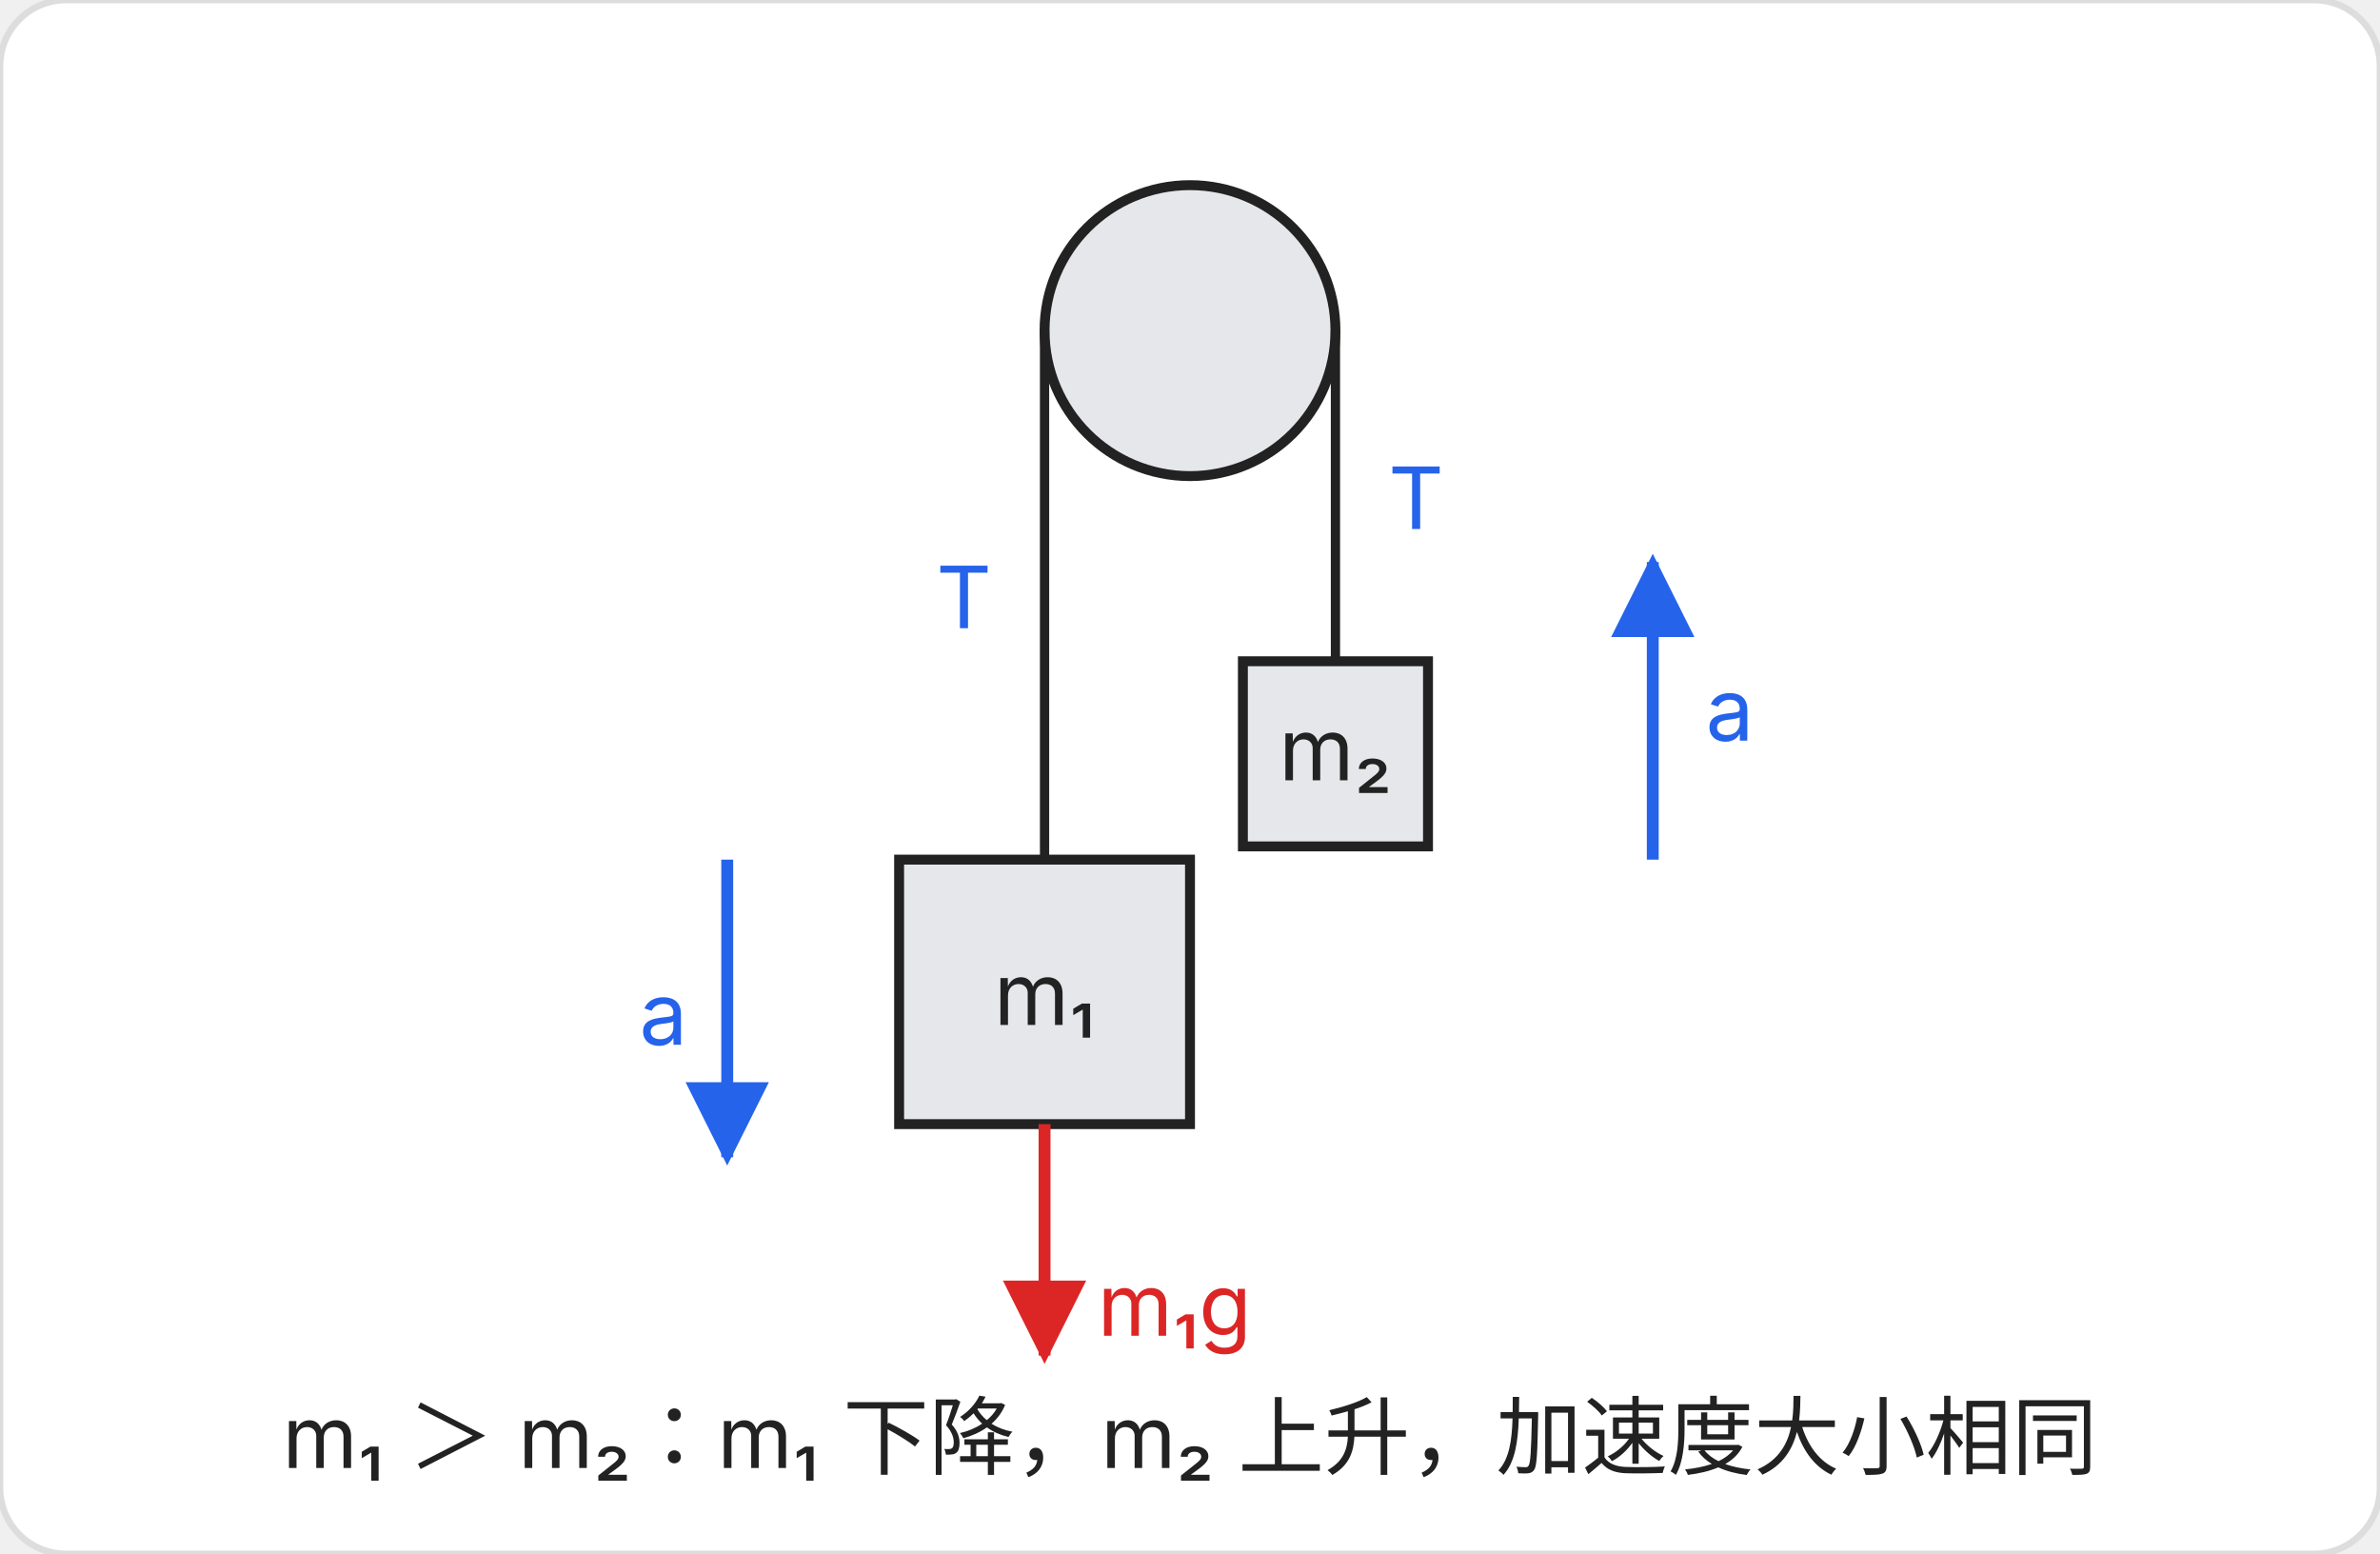
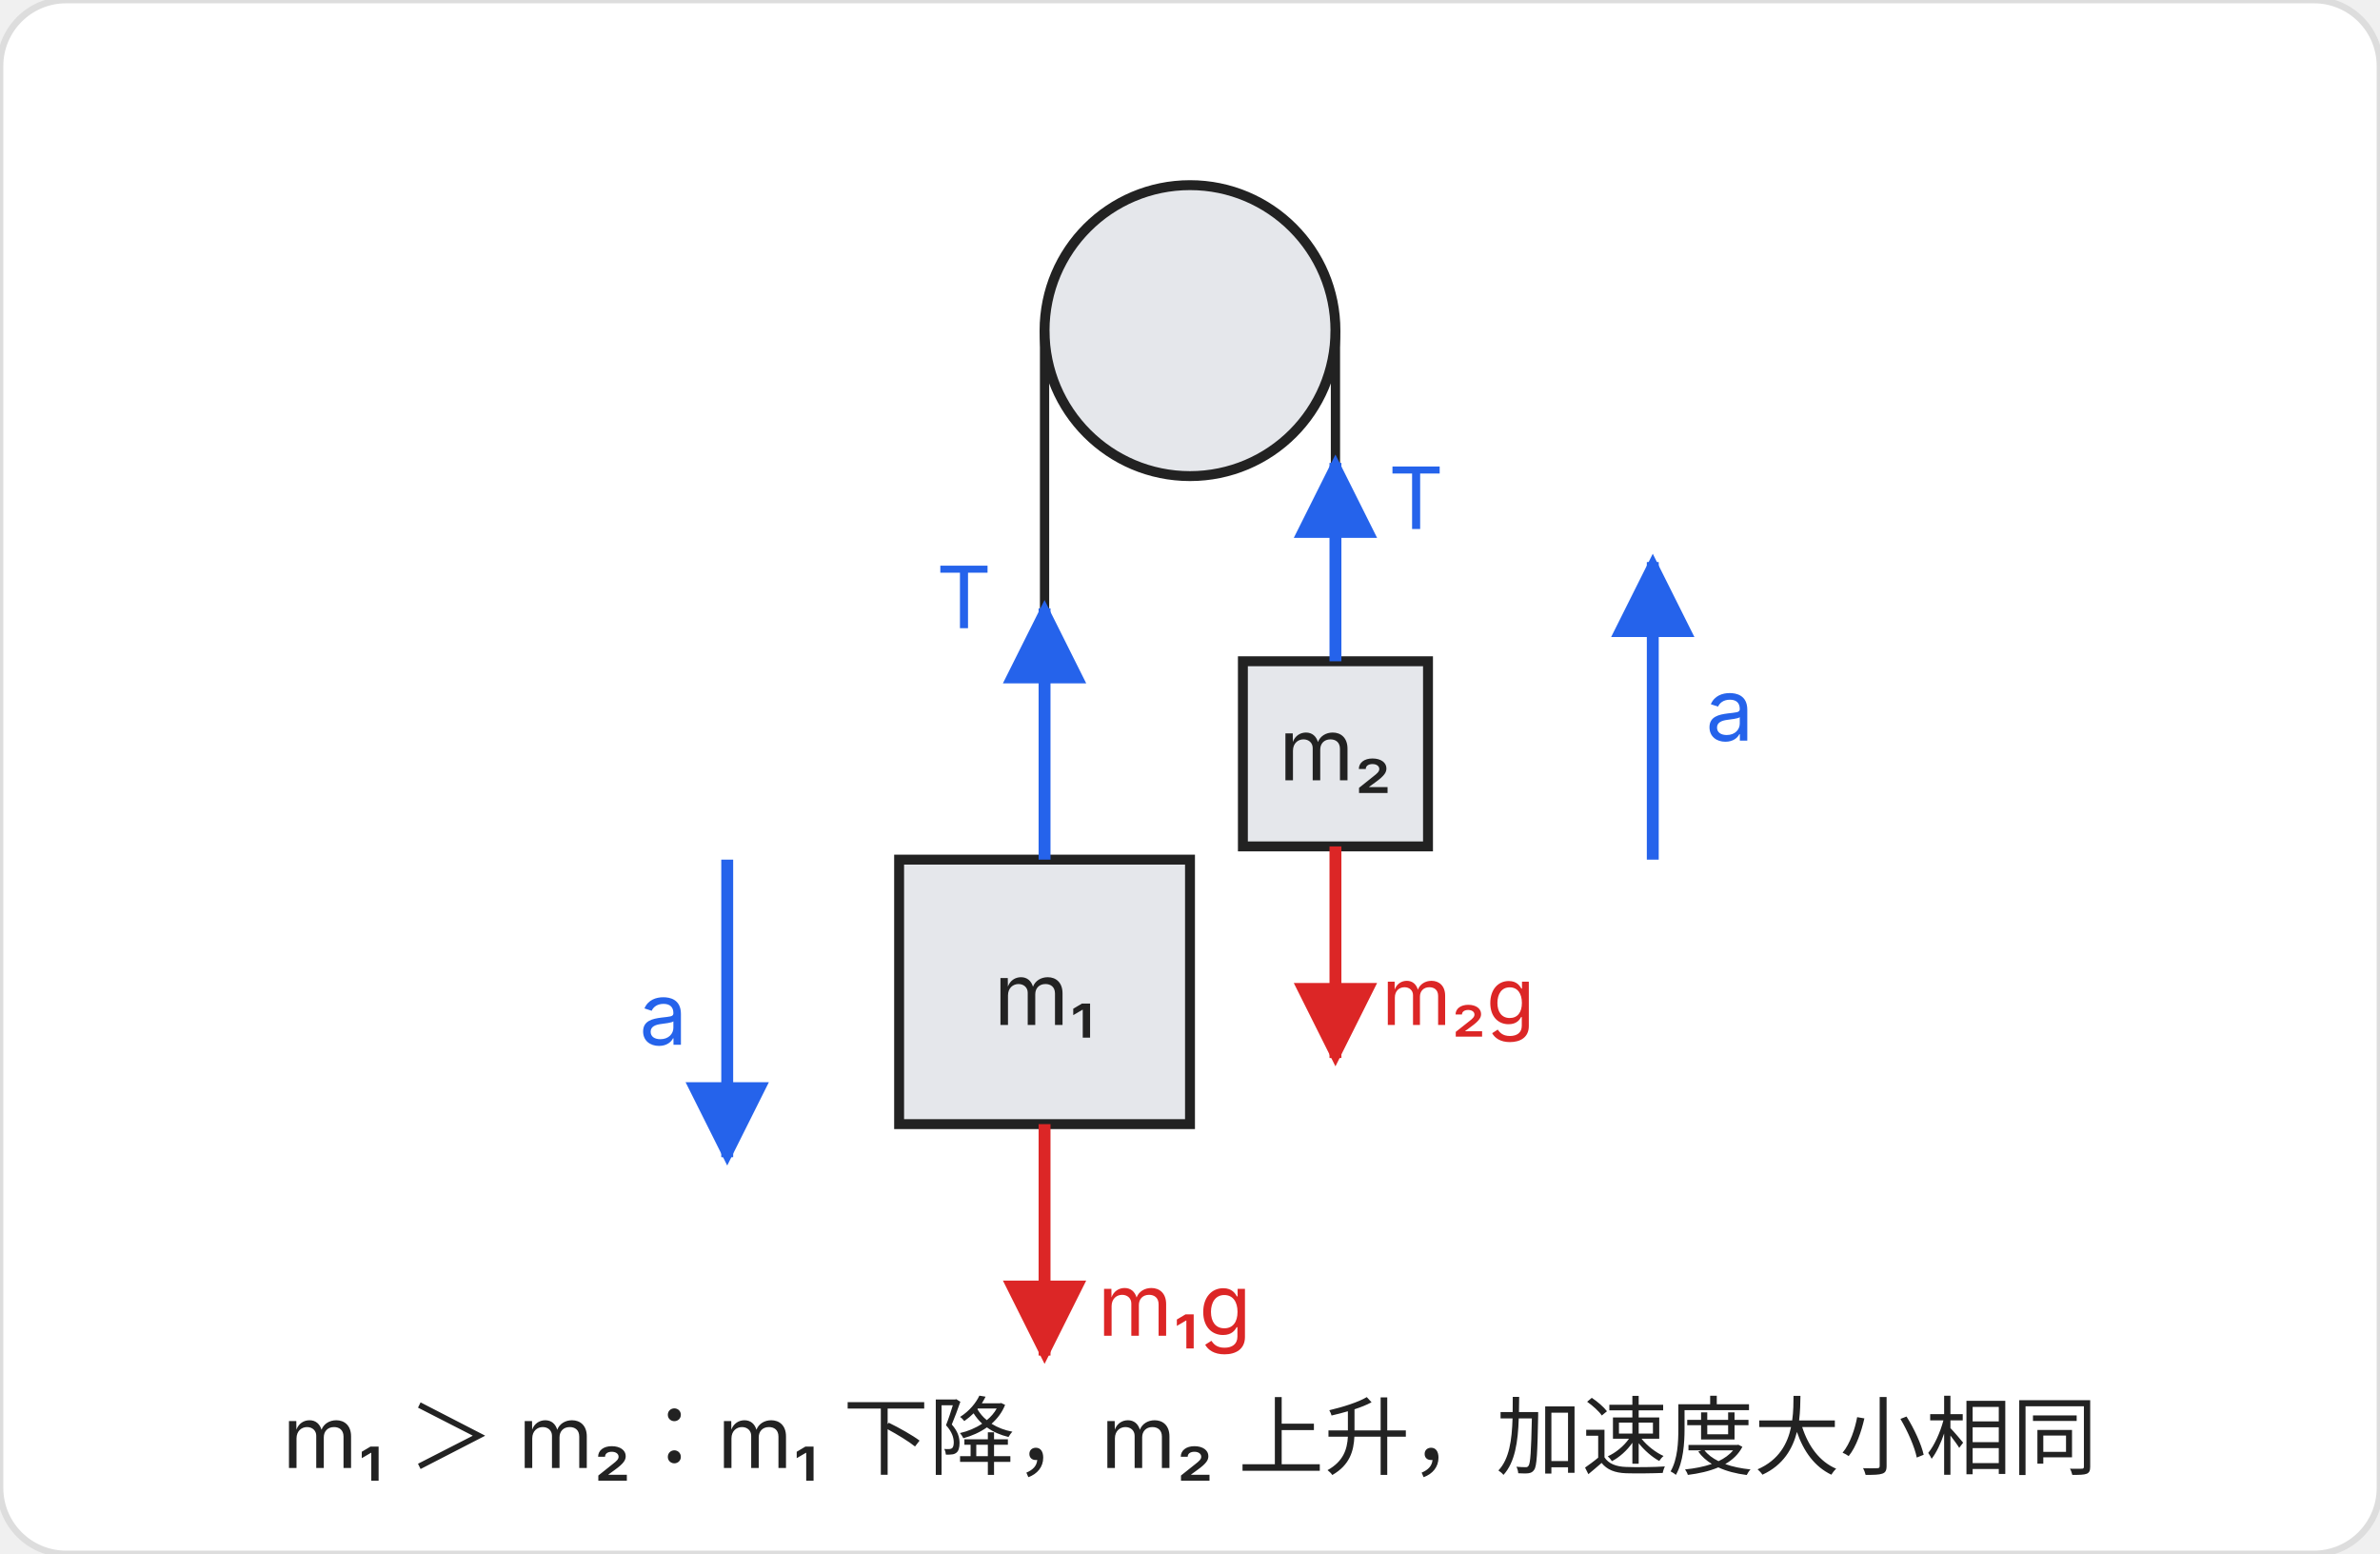
<svg xmlns="http://www.w3.org/2000/svg" viewBox="0 0 360 235" font-family="-apple-system,PingFang SC,Noto Sans SC,sans-serif" font-size="13">
  <defs>
    <marker id="a" viewBox="0 0 10 10" refX="9" refY="5" markerWidth="7" markerHeight="7" orient="auto">
      <path d="M0 0L10 5L0 10z" fill="#222" />
    </marker>
    <marker id="b" viewBox="0 0 10 10" refX="9" refY="5" markerWidth="7" markerHeight="7" orient="auto">
      <path d="M0 0L10 5L0 10z" fill="#2563eb" />
    </marker>
    <marker id="r" viewBox="0 0 10 10" refX="9" refY="5" markerWidth="7" markerHeight="7" orient="auto">
      <path d="M0 0L10 5L0 10z" fill="#dc2626" />
    </marker>
    <marker id="o" viewBox="0 0 10 10" refX="9" refY="5" markerWidth="7" markerHeight="7" orient="auto">
      <path d="M0 0L10 5L0 10z" fill="#ea580c" />
    </marker>
  </defs>
  <rect width="360" height="235" rx="10" fill="#fff" stroke="#ddd" />
  <circle cx="180" cy="50" r="22" fill="#e5e7eb" stroke="#222" stroke-width="1.5" />
  <line x1="158.0" y1="50.0" x2="158.0" y2="130.0" stroke="#222" stroke-width="1.4" />
  <line x1="202.0" y1="50.0" x2="202.0" y2="100.0" stroke="#222" stroke-width="1.4" />
  <rect x="136" y="130" width="44" height="40" fill="#e5e7eb" stroke="#222" stroke-width="1.5" />
  <rect x="188" y="100" width="28" height="28" fill="#e5e7eb" stroke="#222" stroke-width="1.5" />
  <text x="158" y="155" text-anchor="middle" fill="#222" font-size="13">m₁</text>
  <text x="202" y="118" text-anchor="middle" fill="#222" font-size="13">m₂</text>
  <text x="150" y="95" text-anchor="end" fill="#2563eb" font-size="13">T</text>
  <text x="210" y="80" text-anchor="start" fill="#2563eb" font-size="13">T</text>
  <line x1="158.0" y1="170.0" x2="158.0" y2="205.0" stroke="#dc2626" stroke-width="1.8" marker-end="url(#r)" />
  <text x="166" y="202" text-anchor="start" fill="#dc2626" font-size="13">m₁g</text>
  <line x1="110.0" y1="130.0" x2="110.0" y2="175.0" stroke="#2563eb" stroke-width="1.8" marker-end="url(#b)" />
  <text x="104" y="158" text-anchor="end" fill="#2563eb" font-size="13">a</text>
  <line x1="250.0" y1="130.0" x2="250.0" y2="85.0" stroke="#2563eb" stroke-width="1.8" marker-end="url(#b)" />
  <text x="258" y="112" text-anchor="start" fill="#2563eb" font-size="13">a</text>
  <text x="180" y="222" text-anchor="middle" fill="#222" font-size="13">m₁ ＞ m₂：m₁ 下降，m₂ 上升，加速度大小相同</text>
+   <line x1="158" y1="130" x2="158" y2="92" stroke="#2563eb" stroke-width="1.8" marker-end="url(#b)" />
+   <line x1="202" y1="100" x2="202" y2="70" stroke="#2563eb" stroke-width="1.8" marker-end="url(#b)" />
+   <line x1="202" y1="128" x2="202" y2="160" stroke="#dc2626" stroke-width="1.8" marker-end="url(#r)" />
+   <text x="209" y="155" fill="#dc2626" font-size="12">m₂g</text>
</svg>
